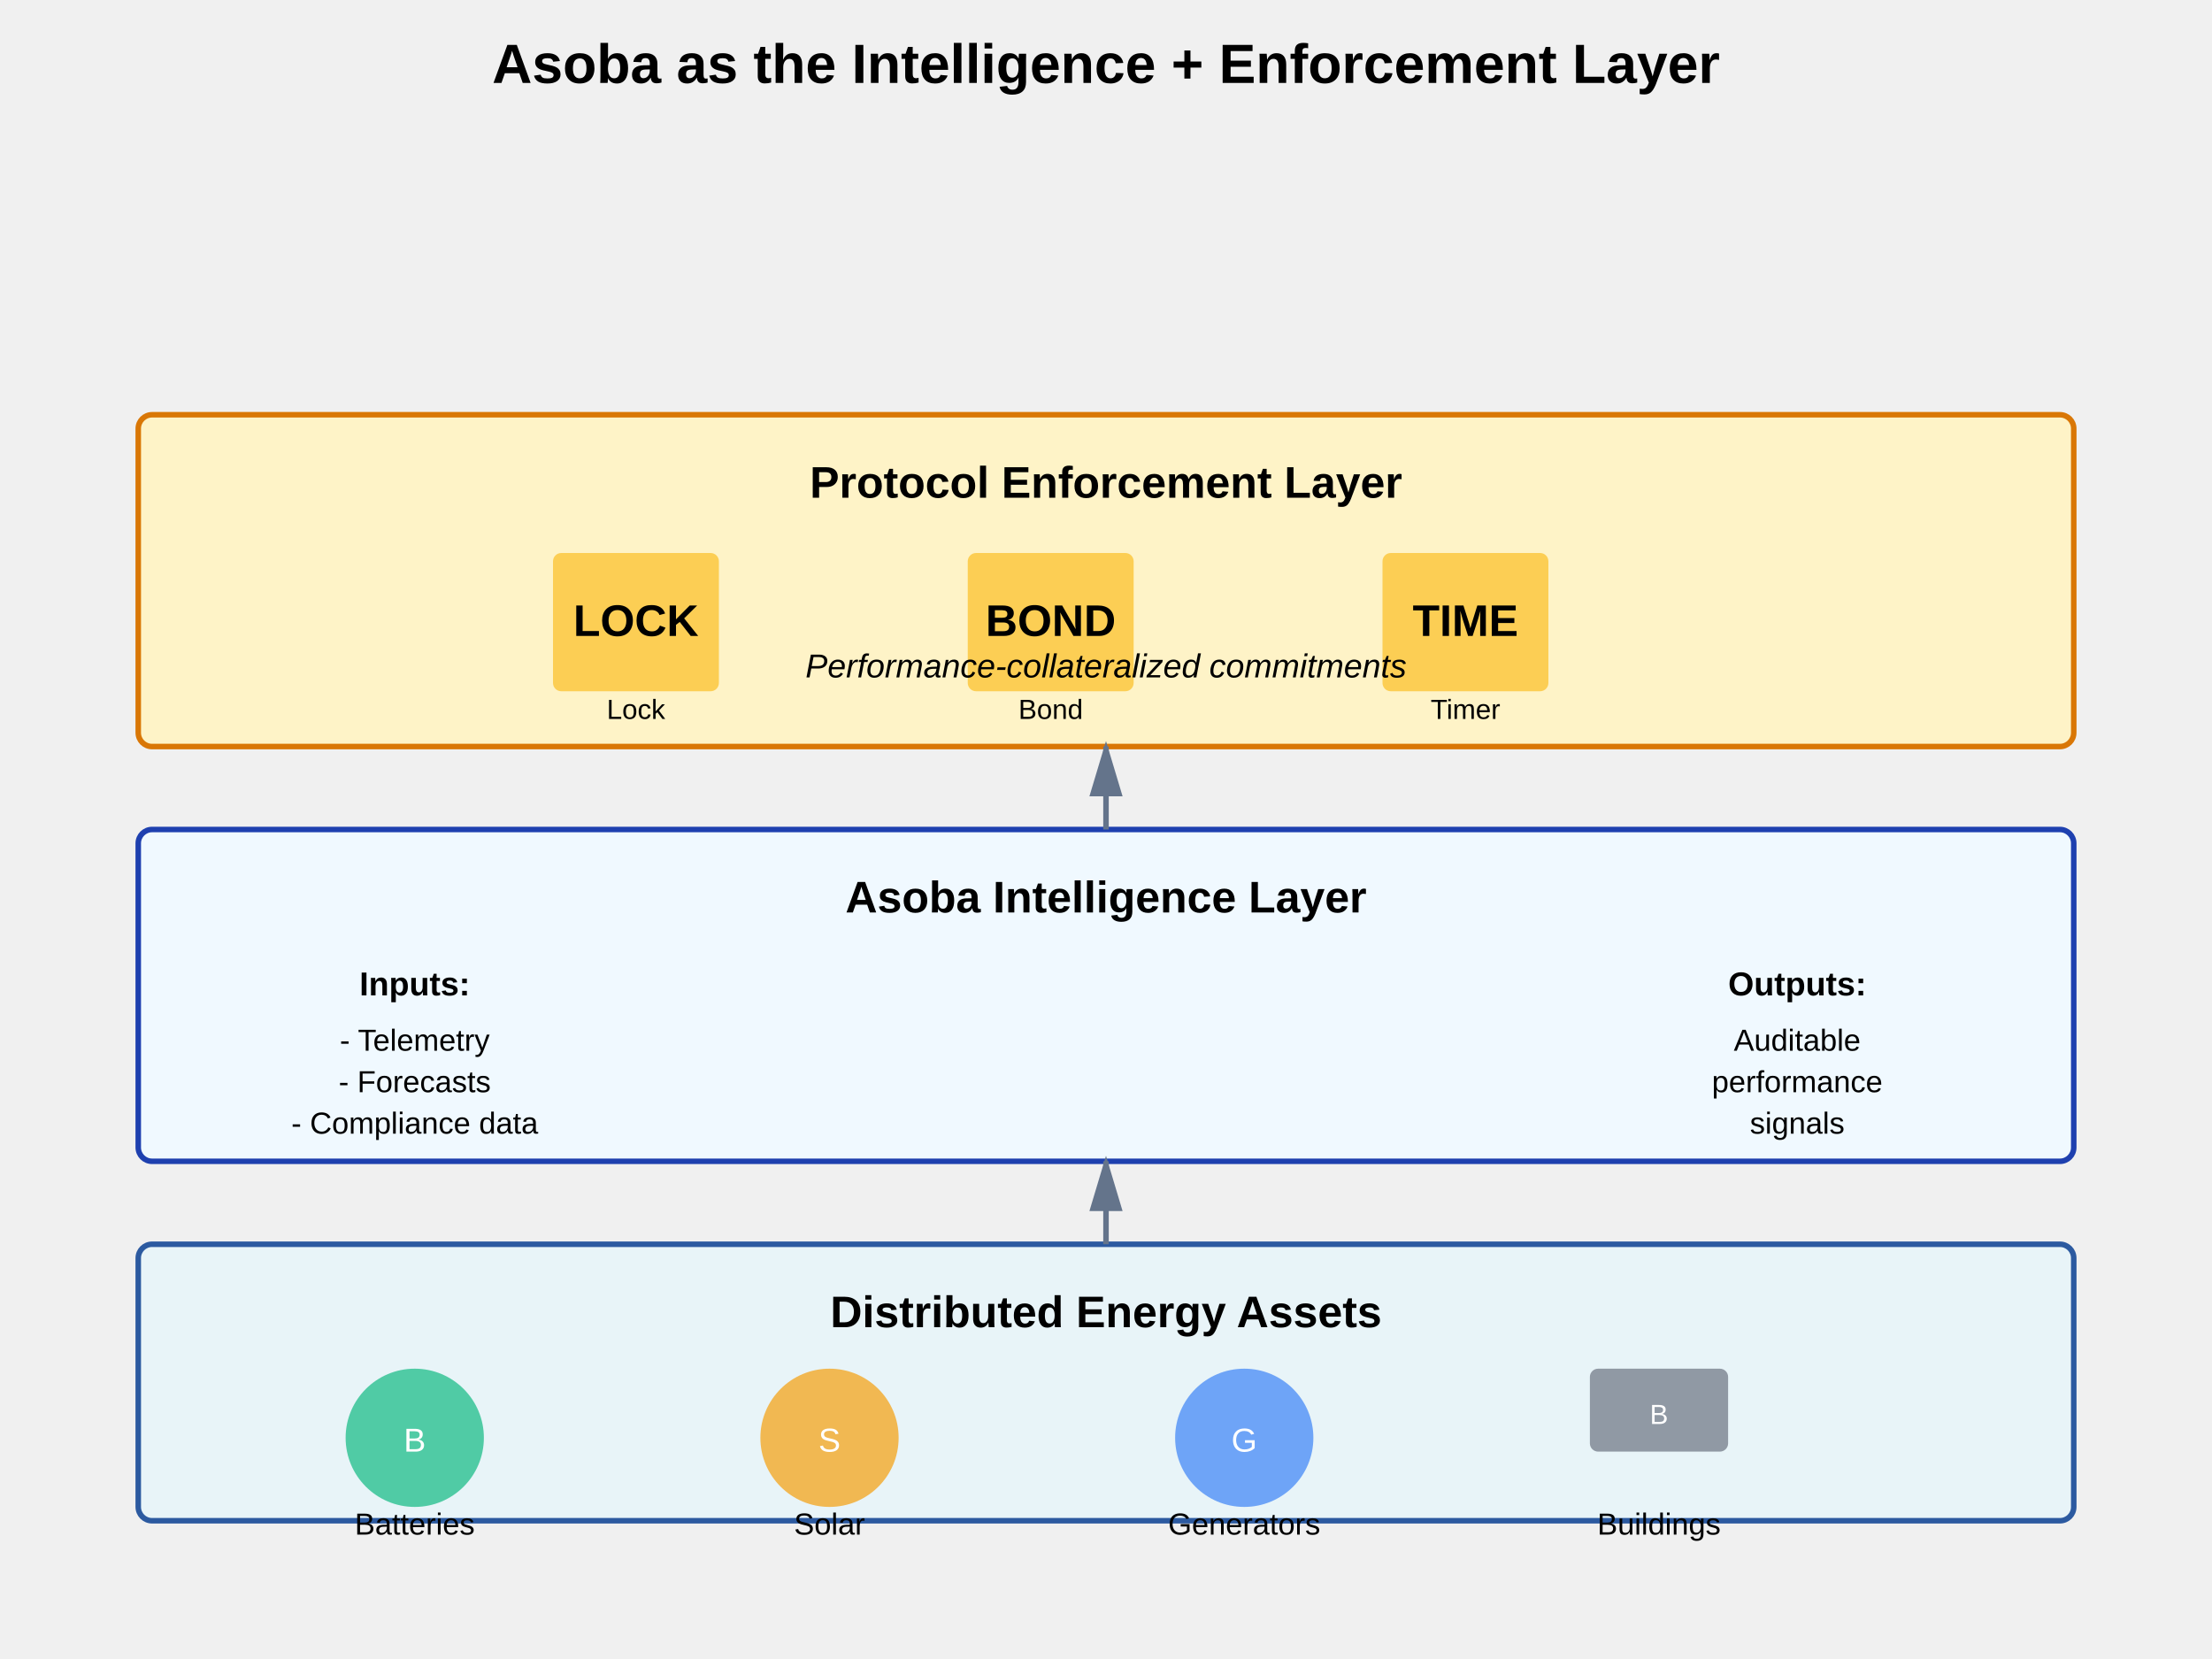
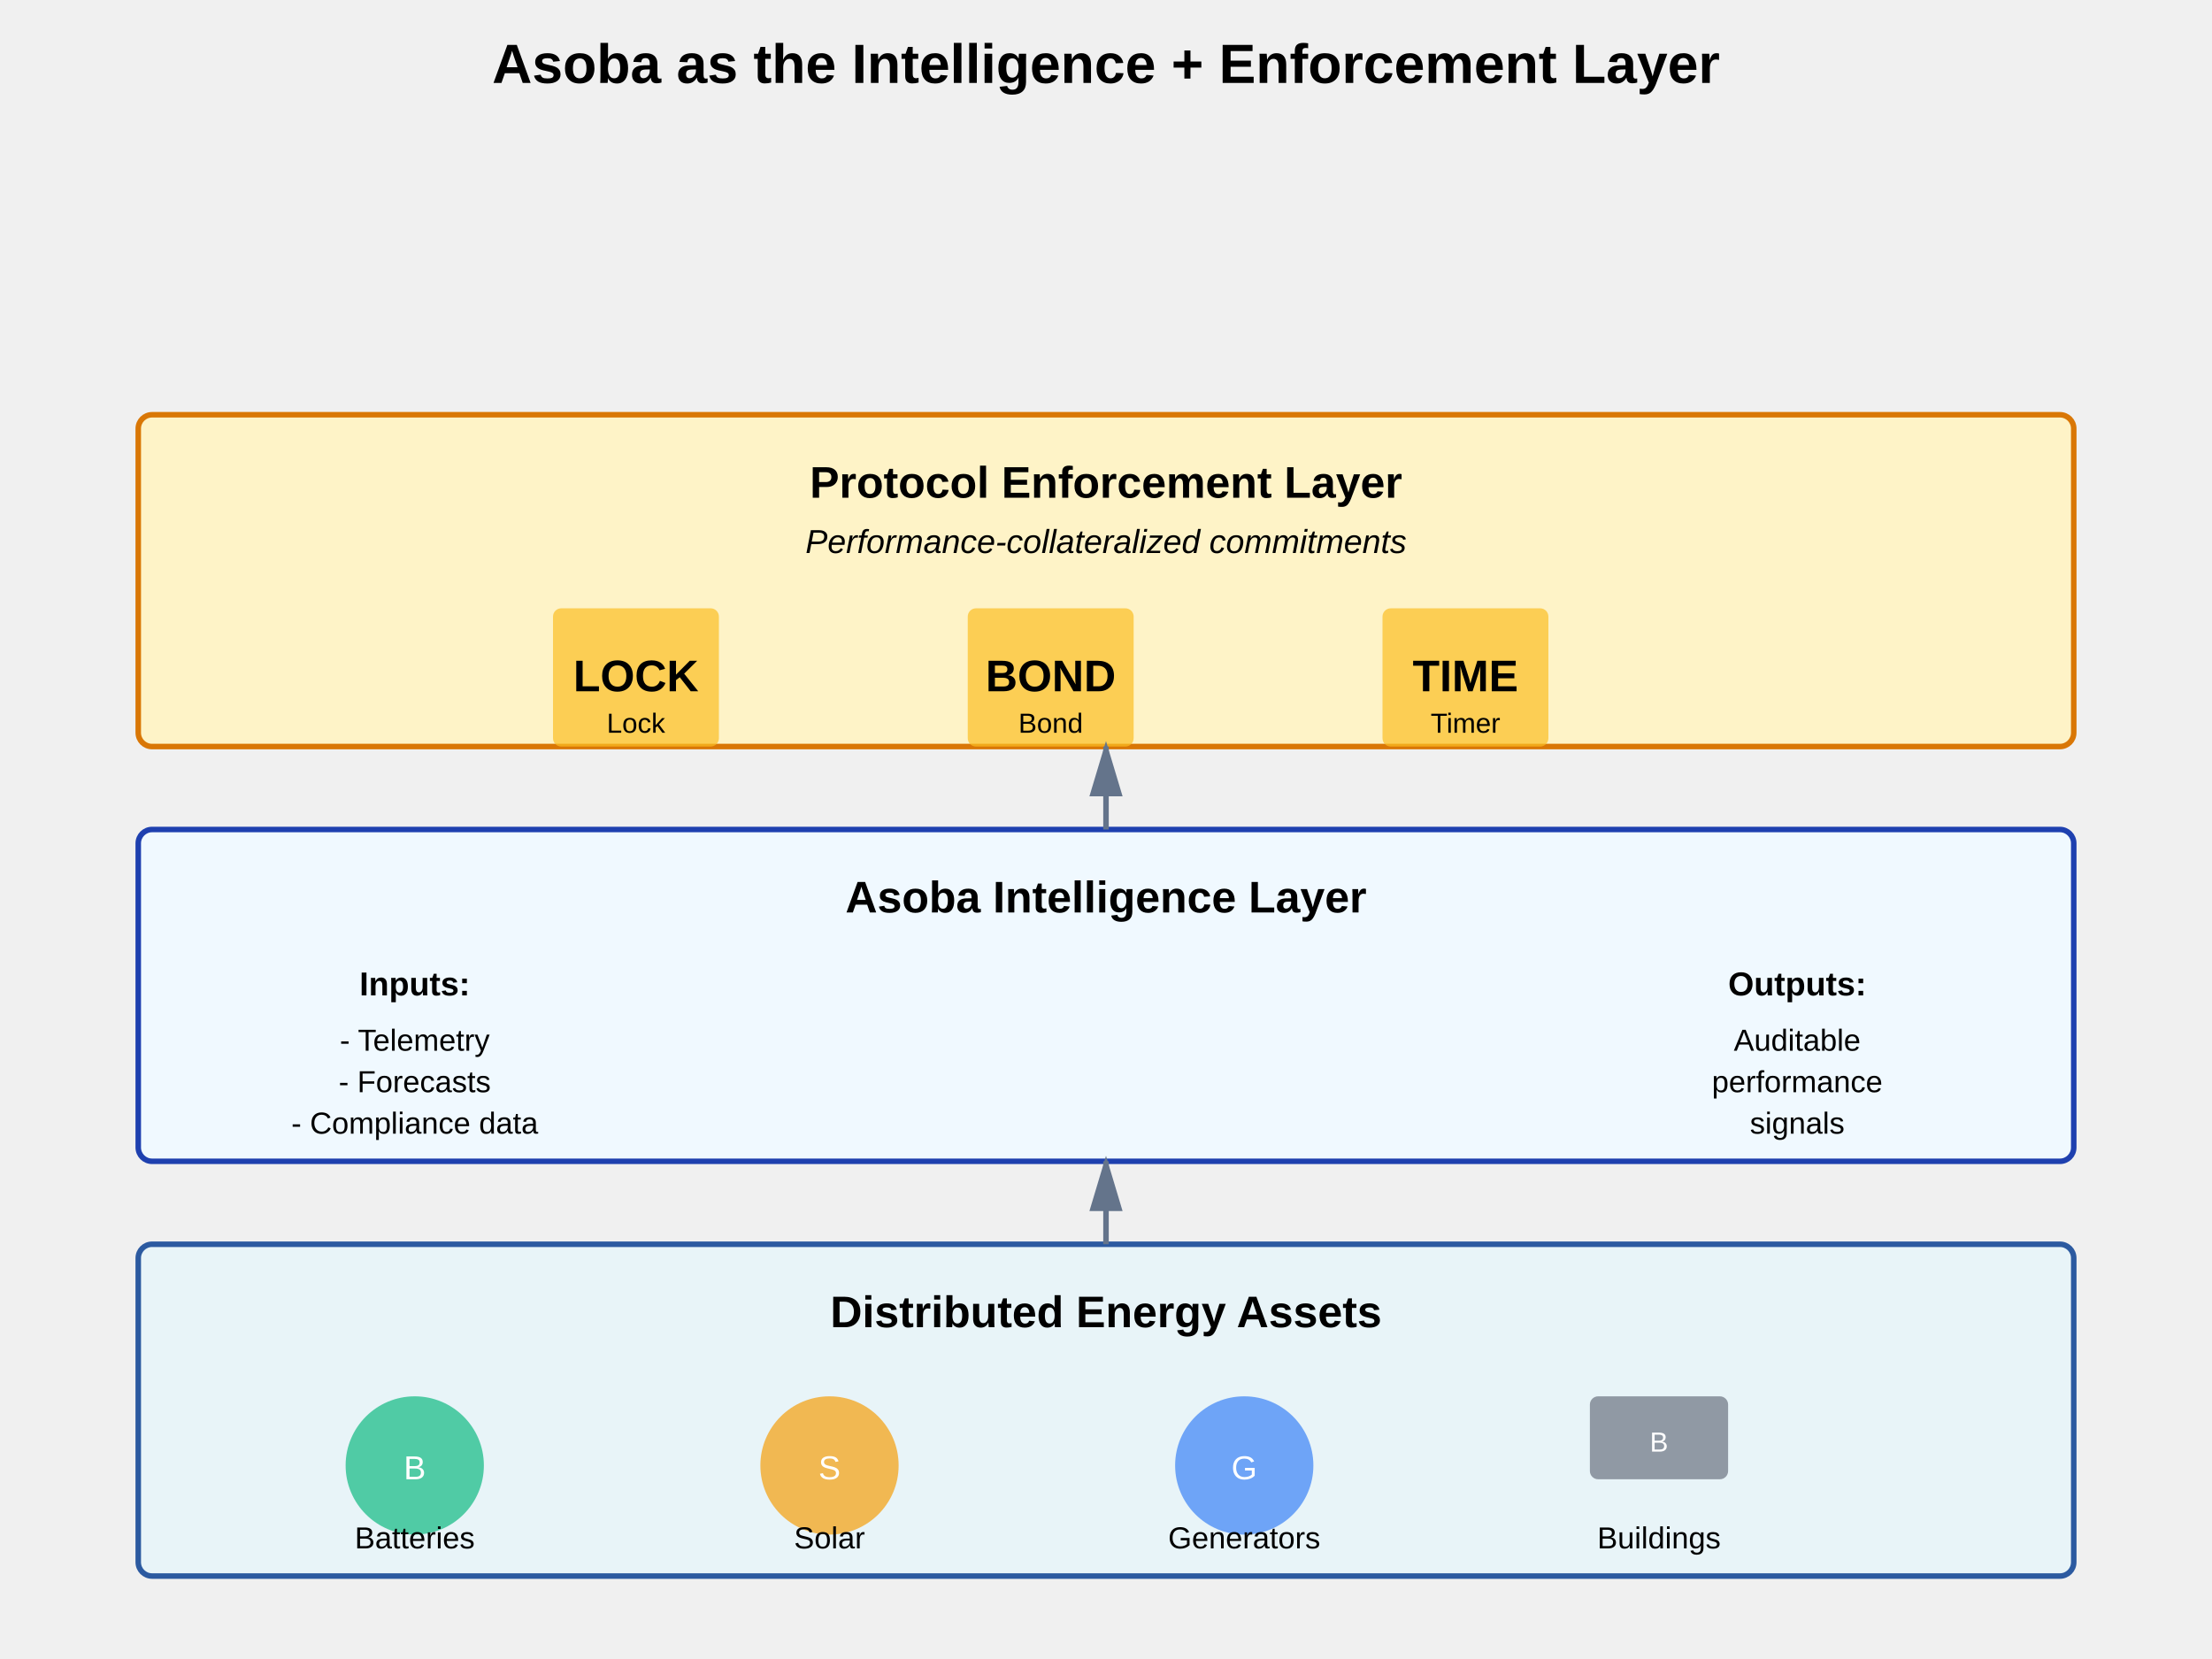
<svg xmlns="http://www.w3.org/2000/svg" viewBox="0 0 800 600" style="background-color: #ffffff;">
  <text x="400" y="30" text-anchor="middle" font-family="Arial, sans-serif" font-size="20" font-weight="bold">Asoba as the Intelligence + Enforcement Layer</text>
-   <rect x="50" y="450" width="700" height="100" fill="#e8f4f8" stroke="#2c5aa0" stroke-width="2" rx="5" />
+   <rect x="50" y="450" width="700" height="120" fill="#e8f4f8" stroke="#2c5aa0" stroke-width="2" rx="5" />
  <text x="400" y="480" text-anchor="middle" font-family="Arial, sans-serif" font-size="16" font-weight="bold">Distributed Energy Assets</text>
-   <circle cx="150" cy="520" r="25" fill="#10b981" opacity="0.7" />
-   <text x="150" y="525" text-anchor="middle" font-family="Arial, sans-serif" font-size="12" fill="white">B</text>
-   <text x="150" y="555" text-anchor="middle" font-family="Arial, sans-serif" font-size="11">Batteries</text>
-   <circle cx="300" cy="520" r="25" fill="#f59e0b" opacity="0.7" />
-   <text x="300" y="525" text-anchor="middle" font-family="Arial, sans-serif" font-size="12" fill="white">S</text>
-   <text x="300" y="555" text-anchor="middle" font-family="Arial, sans-serif" font-size="11">Solar</text>
-   <circle cx="450" cy="520" r="25" fill="#3b82f6" opacity="0.7" />
-   <text x="450" y="525" text-anchor="middle" font-family="Arial, sans-serif" font-size="12" fill="white">G</text>
-   <text x="450" y="555" text-anchor="middle" font-family="Arial, sans-serif" font-size="11">Generators</text>
-   <rect x="575" y="495" width="50" height="30" fill="#6b7280" opacity="0.7" rx="3" />
-   <text x="600" y="515" text-anchor="middle" font-family="Arial, sans-serif" font-size="10" fill="white">B</text>
-   <text x="600" y="555" text-anchor="middle" font-family="Arial, sans-serif" font-size="11">Buildings</text>
+   <circle cx="150" cy="530" r="25" fill="#10b981" opacity="0.7" />
+   <text x="150" y="535" text-anchor="middle" font-family="Arial, sans-serif" font-size="12" fill="white">B</text>
+   <text x="150" y="560" text-anchor="middle" font-family="Arial, sans-serif" font-size="11">Batteries</text>
+   <circle cx="300" cy="530" r="25" fill="#f59e0b" opacity="0.7" />
+   <text x="300" y="535" text-anchor="middle" font-family="Arial, sans-serif" font-size="12" fill="white">S</text>
+   <text x="300" y="560" text-anchor="middle" font-family="Arial, sans-serif" font-size="11">Solar</text>
+   <circle cx="450" cy="530" r="25" fill="#3b82f6" opacity="0.7" />
+   <text x="450" y="535" text-anchor="middle" font-family="Arial, sans-serif" font-size="12" fill="white">G</text>
+   <text x="450" y="560" text-anchor="middle" font-family="Arial, sans-serif" font-size="11">Generators</text>
+   <rect x="575" y="505" width="50" height="30" fill="#6b7280" opacity="0.7" rx="3" />
+   <text x="600" y="525" text-anchor="middle" font-family="Arial, sans-serif" font-size="10" fill="white">B</text>
+   <text x="600" y="560" text-anchor="middle" font-family="Arial, sans-serif" font-size="11">Buildings</text>
  <rect x="50" y="300" width="700" height="120" fill="#f0f9ff" stroke="#1e40af" stroke-width="2" rx="5" />
  <text x="400" y="330" text-anchor="middle" font-family="Arial, sans-serif" font-size="16" font-weight="bold">Asoba Intelligence Layer</text>
  <text x="150" y="360" text-anchor="middle" font-family="Arial, sans-serif" font-size="12" font-weight="bold">Inputs:</text>
  <text x="150" y="380" text-anchor="middle" font-family="Arial, sans-serif" font-size="11">- Telemetry</text>
  <text x="150" y="395" text-anchor="middle" font-family="Arial, sans-serif" font-size="11">- Forecasts</text>
  <text x="150" y="410" text-anchor="middle" font-family="Arial, sans-serif" font-size="11">- Compliance data</text>
  <text x="650" y="360" text-anchor="middle" font-family="Arial, sans-serif" font-size="12" font-weight="bold">Outputs:</text>
  <text x="650" y="380" text-anchor="middle" font-family="Arial, sans-serif" font-size="11">Auditable</text>
  <text x="650" y="395" text-anchor="middle" font-family="Arial, sans-serif" font-size="11">performance</text>
  <text x="650" y="410" text-anchor="middle" font-family="Arial, sans-serif" font-size="11">signals</text>
  <path d="M 400 450 L 400 420" stroke="#64748b" stroke-width="2" fill="none" marker-end="url(#arrowhead)" />
  <rect x="50" y="150" width="700" height="120" fill="#fef3c7" stroke="#d97706" stroke-width="2" rx="5" />
  <text x="400" y="180" text-anchor="middle" font-family="Arial, sans-serif" font-size="16" font-weight="bold">Protocol Enforcement Layer</text>
-   <rect x="200" y="200" width="60" height="50" fill="#fbbf24" opacity="0.7" rx="3" />
-   <text x="230" y="230" text-anchor="middle" font-family="Arial, sans-serif" font-size="16" font-weight="bold">LOCK</text>
-   <text x="230" y="260" text-anchor="middle" font-family="Arial, sans-serif" font-size="10">Lock</text>
-   <rect x="350" y="200" width="60" height="50" fill="#fbbf24" opacity="0.7" rx="3" />
-   <text x="380" y="230" text-anchor="middle" font-family="Arial, sans-serif" font-size="16" font-weight="bold">BOND</text>
-   <text x="380" y="260" text-anchor="middle" font-family="Arial, sans-serif" font-size="10">Bond</text>
-   <rect x="500" y="200" width="60" height="50" fill="#fbbf24" opacity="0.7" rx="3" />
-   <text x="530" y="230" text-anchor="middle" font-family="Arial, sans-serif" font-size="16" font-weight="bold">TIME</text>
-   <text x="530" y="260" text-anchor="middle" font-family="Arial, sans-serif" font-size="10">Timer</text>
-   <text x="400" y="245" text-anchor="middle" font-family="Arial, sans-serif" font-size="12" font-style="italic">Performance-collateralized commitments</text>
+   <text x="400" y="200" text-anchor="middle" font-family="Arial, sans-serif" font-size="12" font-style="italic">Performance-collateralized commitments</text>
+   <rect x="200" y="220" width="60" height="50" fill="#fbbf24" opacity="0.7" rx="3" />
+   <text x="230" y="250" text-anchor="middle" font-family="Arial, sans-serif" font-size="16" font-weight="bold">LOCK</text>
+   <text x="230" y="265" text-anchor="middle" font-family="Arial, sans-serif" font-size="10">Lock</text>
+   <rect x="350" y="220" width="60" height="50" fill="#fbbf24" opacity="0.7" rx="3" />
+   <text x="380" y="250" text-anchor="middle" font-family="Arial, sans-serif" font-size="16" font-weight="bold">BOND</text>
+   <text x="380" y="265" text-anchor="middle" font-family="Arial, sans-serif" font-size="10">Bond</text>
+   <rect x="500" y="220" width="60" height="50" fill="#fbbf24" opacity="0.7" rx="3" />
+   <text x="530" y="250" text-anchor="middle" font-family="Arial, sans-serif" font-size="16" font-weight="bold">TIME</text>
+   <text x="530" y="265" text-anchor="middle" font-family="Arial, sans-serif" font-size="10">Timer</text>
  <path d="M 400 300 L 400 270" stroke="#64748b" stroke-width="2" fill="none" marker-end="url(#arrowhead)" />
  <defs>
    <marker id="arrowhead" markerWidth="10" markerHeight="10" refX="9" refY="3" orient="auto">
      <polygon points="0 0, 10 3, 0 6" fill="#64748b" />
    </marker>
  </defs>
</svg>
